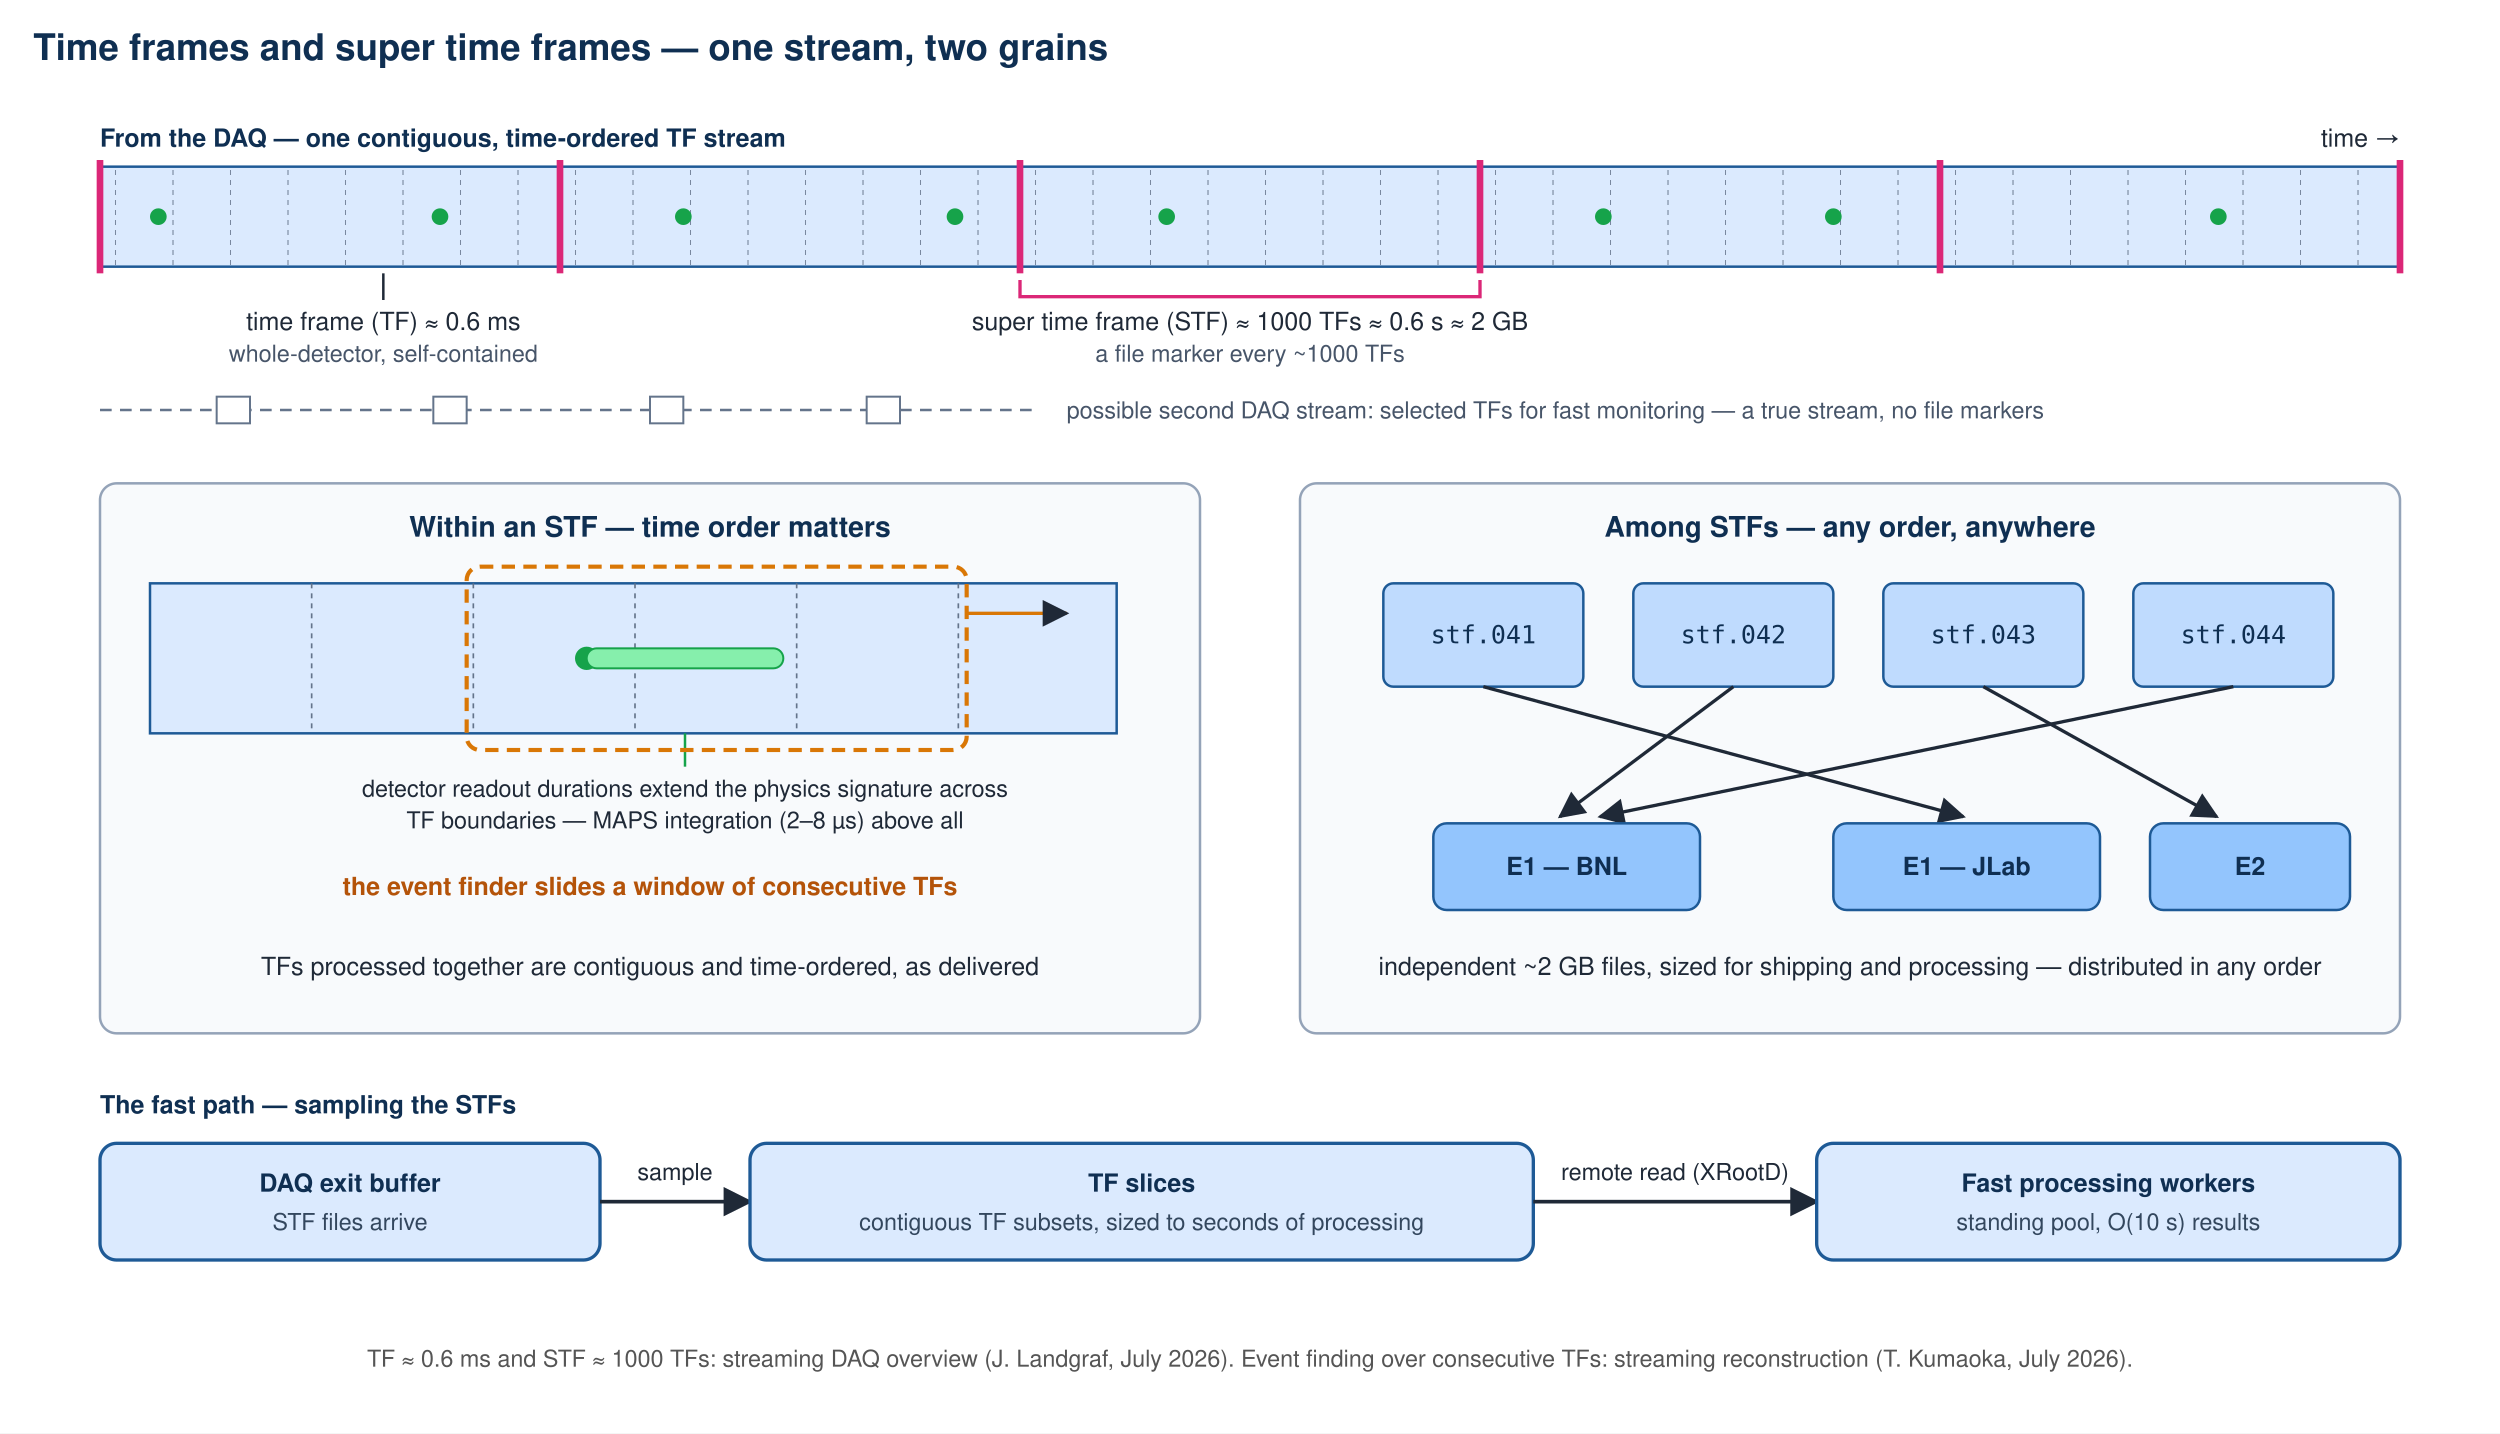
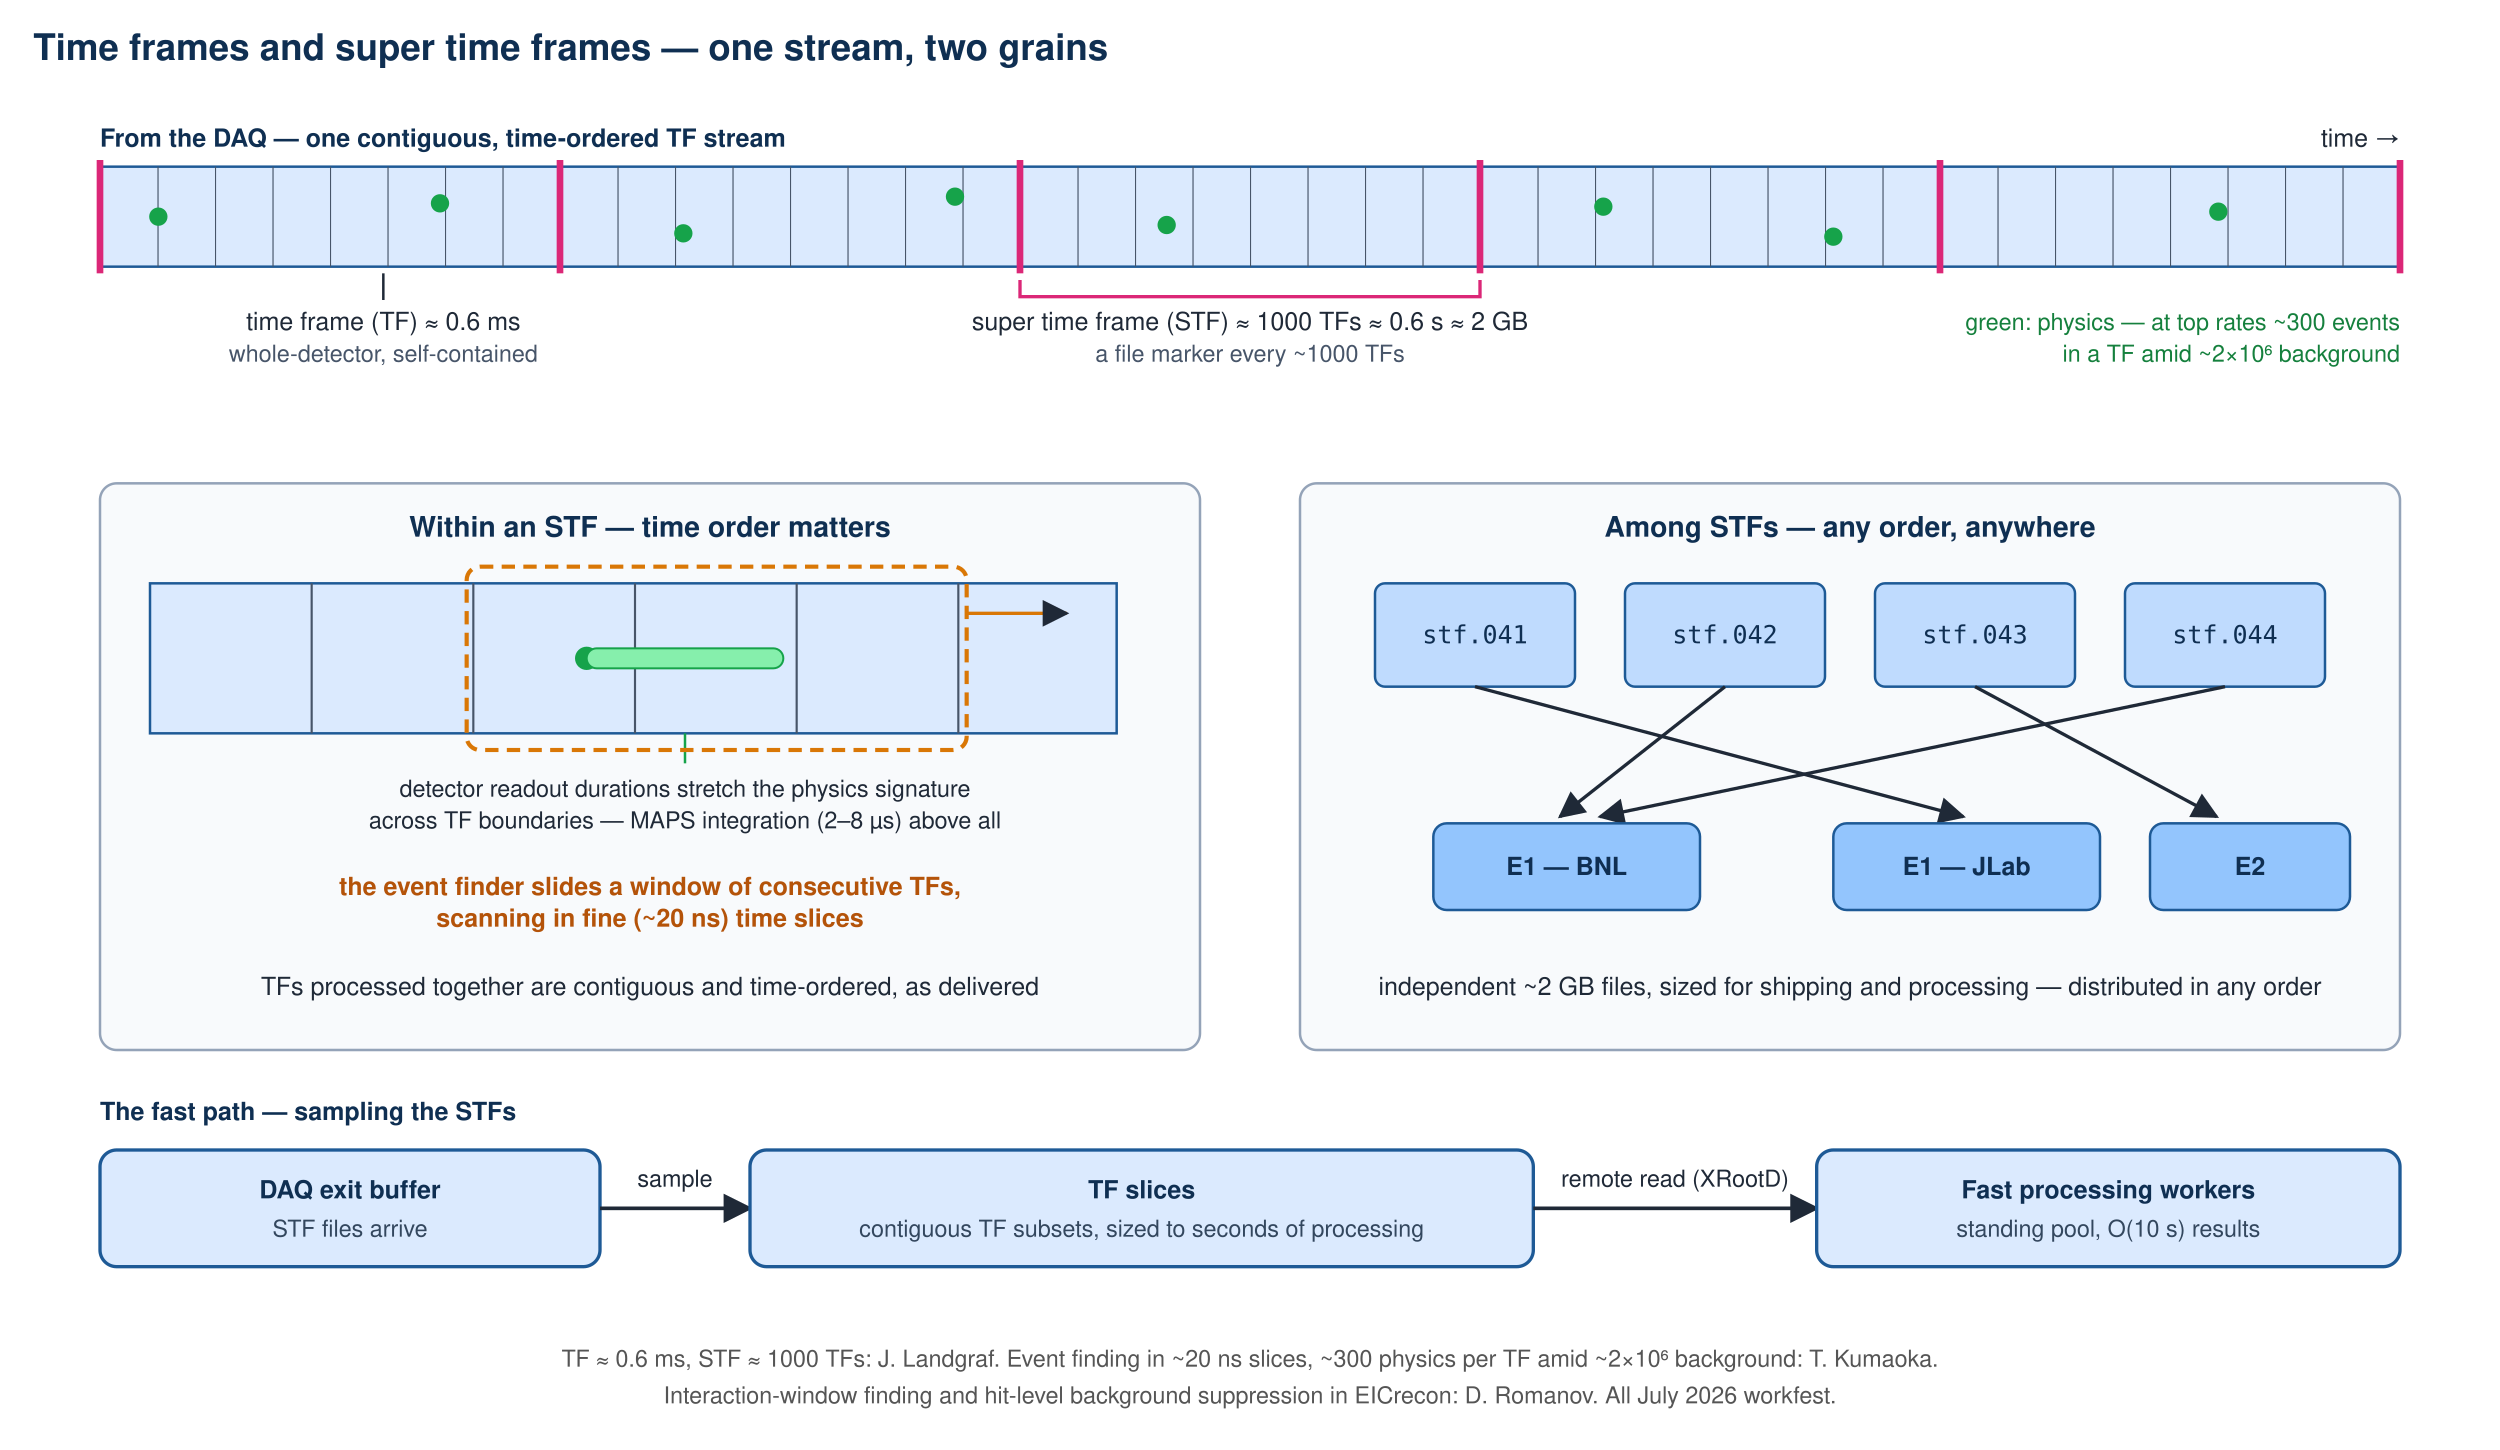
- <svg xmlns="http://www.w3.org/2000/svg" width="1500" height="860" viewBox="0 0 1500 860" font-family="Helvetica, Arial, sans-serif">
+ <svg xmlns="http://www.w3.org/2000/svg" width="1500" height="870" viewBox="0 0 1500 870" font-family="Helvetica, Arial, sans-serif">
  <defs>
    <marker id="arr" viewBox="0 0 10 10" refX="9" refY="5" markerWidth="8" markerHeight="8" orient="auto-start-reverse">
      <path d="M 0 0 L 10 5 L 0 10 z" fill="#1f2937" />
    </marker>
-     <pattern id="tfcells" width="34.5" height="60" patternUnits="userSpaceOnUse">
-       <line x1="0" y1="0" x2="0" y2="60" stroke="#64748b" stroke-width="1" stroke-dasharray="3,3" />
+     <pattern id="tfcells" x="60" y="100" width="34.5" height="60" patternUnits="userSpaceOnUse">
+       <line x1="0" y1="0" x2="0" y2="60" stroke="#475569" stroke-width="1.3" />
    </pattern>
  </defs>
-   <rect x="0" y="0" width="1500" height="860" fill="#ffffff" />
+   <rect x="0" y="0" width="1500" height="870" fill="#ffffff" />
  <text x="20" y="36" font-size="22" font-weight="bold" fill="#0f2f52">Time frames and super time frames — one stream, two grains</text>
  <text x="60" y="88" font-size="15" font-weight="bold" fill="#0f2f52">From the DAQ — one contiguous, time-ordered TF stream</text>
  <text x="1440" y="88" font-size="15" fill="#1f2937" text-anchor="end">time →</text>
  <rect x="60" y="100" width="1380" height="60" fill="#dbeafe" stroke="#1e5a96" stroke-width="1.5" />
  <rect x="60" y="100" width="1380" height="60" fill="url(#tfcells)" />
  <g fill="#16a34a">
-     <circle cx="95" cy="130" r="5" />
-     <circle cx="264" cy="130" r="5" />
-     <circle cx="410" cy="130" r="5" />
-     <circle cx="573" cy="130" r="5" />
-     <circle cx="700" cy="130" r="5" />
-     <circle cx="962" cy="130" r="5" />
-     <circle cx="1100" cy="130" r="5" />
-     <circle cx="1331" cy="130" r="5" />
+     <circle cx="95" cy="130" r="5.5" />
+     <circle cx="264" cy="122" r="5.5" />
+     <circle cx="410" cy="140" r="5.5" />
+     <circle cx="573" cy="118" r="5.5" />
+     <circle cx="700" cy="135" r="5.5" />
+     <circle cx="962" cy="124" r="5.5" />
+     <circle cx="1100" cy="142" r="5.5" />
+     <circle cx="1331" cy="127" r="5.5" />
  </g>
  <g stroke="#db2777" stroke-width="4">
    <line x1="60" y1="96" x2="60" y2="164" />
    <line x1="336" y1="96" x2="336" y2="164" />
    <line x1="612" y1="96" x2="612" y2="164" />
    <line x1="888" y1="96" x2="888" y2="164" />
    <line x1="1164" y1="96" x2="1164" y2="164" />
    <line x1="1440" y1="96" x2="1440" y2="164" />
  </g>
  <line x1="230" y1="164" x2="230" y2="180" stroke="#1f2937" stroke-width="1.5" />
  <text x="230" y="198" font-size="15" fill="#1f2937" text-anchor="middle">time frame (TF) ≈ 0.6 ms</text>
  <text x="230" y="217" font-size="14" fill="#475569" text-anchor="middle">whole-detector, self-contained</text>
  <path d="M 612 168 L 612 178 L 888 178 L 888 168" fill="none" stroke="#db2777" stroke-width="2" />
  <text x="750" y="198" font-size="15" fill="#1f2937" text-anchor="middle">super time frame (STF) ≈ 1000 TFs ≈ 0.6 s ≈ 2 GB</text>
  <text x="750" y="217" font-size="14" fill="#475569" text-anchor="middle">a file marker every ~1000 TFs</text>
-   <line x1="60" y1="246" x2="620" y2="246" stroke="#64748b" stroke-width="1.5" stroke-dasharray="7,5" />
-   <g fill="#ffffff" stroke="#64748b" stroke-width="1.2">
-     <rect x="130" y="238" width="20" height="16" />
-     <rect x="260" y="238" width="20" height="16" />
-     <rect x="390" y="238" width="20" height="16" />
-     <rect x="520" y="238" width="20" height="16" />
-   </g>
-   <text x="640" y="251" font-size="14" fill="#475569">possible second DAQ stream: selected TFs for fast monitoring — a true stream, no file markers</text>
-   <rect x="60" y="290" width="660" height="330" rx="10" fill="#f8fafc" stroke="#94a3b8" stroke-width="1.5" />
+   <text x="1440" y="198" font-size="14" fill="#15803d" text-anchor="end">green: physics — at top rates ~300 events</text>
+   <text x="1440" y="217" font-size="14" fill="#15803d" text-anchor="end">in a TF amid ~2×10⁶ background</text>
+   <rect x="60" y="290" width="660" height="340" rx="10" fill="#f8fafc" stroke="#94a3b8" stroke-width="1.5" />
  <text x="390" y="322" font-size="17" font-weight="bold" fill="#0f2f52" text-anchor="middle">Within an STF — time order matters</text>
  <rect x="90" y="350" width="580" height="90" fill="#dbeafe" stroke="#1e5a96" stroke-width="1.5" />
-   <g stroke="#64748b" stroke-width="1" stroke-dasharray="3,3">
+   <g stroke="#475569" stroke-width="1.3">
    <line x1="187" y1="350" x2="187" y2="440" />
    <line x1="284" y1="350" x2="284" y2="440" />
    <line x1="381" y1="350" x2="381" y2="440" />
    <line x1="478" y1="350" x2="478" y2="440" />
    <line x1="575" y1="350" x2="575" y2="440" />
  </g>
  <circle cx="352" cy="395" r="7" fill="#16a34a" />
  <rect x="352" y="389" width="118" height="12" rx="6" fill="#86efac" stroke="#16a34a" stroke-width="1.2" />
-   <line x1="411" y1="440" x2="411" y2="460" stroke="#16a34a" stroke-width="1.5" />
-   <text x="411" y="478" font-size="14" fill="#1f2937" text-anchor="middle">detector readout durations extend the physics signature across</text>
-   <text x="411" y="497" font-size="14" fill="#1f2937" text-anchor="middle">TF boundaries — MAPS integration (2–8 µs) above all</text>
+   <line x1="411" y1="440" x2="411" y2="458" stroke="#16a34a" stroke-width="1.5" />
+   <text x="411" y="478" font-size="14" fill="#1f2937" text-anchor="middle">detector readout durations stretch the physics signature</text>
+   <text x="411" y="497" font-size="14" fill="#1f2937" text-anchor="middle">across TF boundaries — MAPS integration (2–8 µs) above all</text>
  <rect x="280" y="340" width="300" height="110" rx="8" fill="none" stroke="#d97706" stroke-width="2.5" stroke-dasharray="8,5" />
  <line x1="580" y1="368" x2="640" y2="368" stroke="#d97706" stroke-width="2" marker-end="url(#arr)" />
-   <text x="390" y="537" font-size="15" fill="#b45309" text-anchor="middle" font-weight="bold">the event finder slides a window of consecutive TFs</text>
-   <text x="390" y="585" font-size="15" fill="#1f2937" text-anchor="middle">TFs processed together are contiguous and time-ordered, as delivered</text>
-   <rect x="780" y="290" width="660" height="330" rx="10" fill="#f8fafc" stroke="#94a3b8" stroke-width="1.5" />
+   <text x="390" y="537" font-size="15" fill="#b45309" text-anchor="middle" font-weight="bold">the event finder slides a window of consecutive TFs,</text>
+   <text x="390" y="556" font-size="15" fill="#b45309" text-anchor="middle" font-weight="bold">scanning in fine (~20 ns) time slices</text>
+   <text x="390" y="597" font-size="15" fill="#1f2937" text-anchor="middle">TFs processed together are contiguous and time-ordered, as delivered</text>
+   <rect x="780" y="290" width="660" height="340" rx="10" fill="#f8fafc" stroke="#94a3b8" stroke-width="1.5" />
  <text x="1110" y="322" font-size="17" font-weight="bold" fill="#0f2f52" text-anchor="middle">Among STFs — any order, anywhere</text>
  <g>
-     <rect x="830" y="350" width="120" height="62" rx="6" fill="#bfdbfe" stroke="#1e5a96" stroke-width="1.5" />
-     <text x="890" y="386" font-size="15" font-family="Menlo, Consolas, monospace" fill="#0f2f52" text-anchor="middle">stf.041</text>
-     <rect x="980" y="350" width="120" height="62" rx="6" fill="#bfdbfe" stroke="#1e5a96" stroke-width="1.5" />
-     <text x="1040" y="386" font-size="15" font-family="Menlo, Consolas, monospace" fill="#0f2f52" text-anchor="middle">stf.042</text>
-     <rect x="1130" y="350" width="120" height="62" rx="6" fill="#bfdbfe" stroke="#1e5a96" stroke-width="1.5" />
-     <text x="1190" y="386" font-size="15" font-family="Menlo, Consolas, monospace" fill="#0f2f52" text-anchor="middle">stf.043</text>
-     <rect x="1280" y="350" width="120" height="62" rx="6" fill="#bfdbfe" stroke="#1e5a96" stroke-width="1.5" />
-     <text x="1340" y="386" font-size="15" font-family="Menlo, Consolas, monospace" fill="#0f2f52" text-anchor="middle">stf.044</text>
+     <rect x="825" y="350" width="120" height="62" rx="6" fill="#bfdbfe" stroke="#1e5a96" stroke-width="1.5" />
+     <text x="885" y="386" font-size="15" font-family="Menlo, Consolas, monospace" fill="#0f2f52" text-anchor="middle">stf.041</text>
+     <rect x="975" y="350" width="120" height="62" rx="6" fill="#bfdbfe" stroke="#1e5a96" stroke-width="1.5" />
+     <text x="1035" y="386" font-size="15" font-family="Menlo, Consolas, monospace" fill="#0f2f52" text-anchor="middle">stf.042</text>
+     <rect x="1125" y="350" width="120" height="62" rx="6" fill="#bfdbfe" stroke="#1e5a96" stroke-width="1.5" />
+     <text x="1185" y="386" font-size="15" font-family="Menlo, Consolas, monospace" fill="#0f2f52" text-anchor="middle">stf.043</text>
+     <rect x="1275" y="350" width="120" height="62" rx="6" fill="#bfdbfe" stroke="#1e5a96" stroke-width="1.5" />
+     <text x="1335" y="386" font-size="15" font-family="Menlo, Consolas, monospace" fill="#0f2f52" text-anchor="middle">stf.044</text>
  </g>
  <g stroke="#1f2937" stroke-width="2">
-     <line x1="890" y1="412" x2="1178" y2="490" marker-end="url(#arr)" />
-     <line x1="1040" y1="412" x2="936" y2="490" marker-end="url(#arr)" />
-     <line x1="1190" y1="412" x2="1330" y2="490" marker-end="url(#arr)" />
-     <line x1="1340" y1="412" x2="960" y2="490" marker-end="url(#arr)" />
+     <line x1="885" y1="412" x2="1178" y2="490" marker-end="url(#arr)" />
+     <line x1="1035" y1="412" x2="936" y2="490" marker-end="url(#arr)" />
+     <line x1="1185" y1="412" x2="1330" y2="490" marker-end="url(#arr)" />
+     <line x1="1335" y1="412" x2="960" y2="490" marker-end="url(#arr)" />
  </g>
  <g>
    <rect x="860" y="494" width="160" height="52" rx="8" fill="#93c5fd" stroke="#1e5a96" stroke-width="1.5" />
    <text x="940" y="525" font-size="15" font-weight="bold" fill="#0f2f52" text-anchor="middle">E1 — BNL</text>
    <rect x="1100" y="494" width="160" height="52" rx="8" fill="#93c5fd" stroke="#1e5a96" stroke-width="1.5" />
    <text x="1180" y="525" font-size="15" font-weight="bold" fill="#0f2f52" text-anchor="middle">E1 — JLab</text>
    <rect x="1290" y="494" width="120" height="52" rx="8" fill="#93c5fd" stroke="#1e5a96" stroke-width="1.5" />
    <text x="1350" y="525" font-size="15" font-weight="bold" fill="#0f2f52" text-anchor="middle">E2</text>
  </g>
-   <text x="1110" y="585" font-size="15" fill="#1f2937" text-anchor="middle">independent ~2 GB files, sized for shipping and processing — distributed in any order</text>
-   <text x="60" y="668" font-size="15" font-weight="bold" fill="#0f2f52">The fast path — sampling the STFs</text>
-   <rect x="60" y="686" width="300" height="70" rx="10" fill="#dbeafe" stroke="#1e5a96" stroke-width="2" />
-   <text x="210" y="715" font-size="15" font-weight="bold" fill="#0f2f52" text-anchor="middle">DAQ exit buffer</text>
-   <text x="210" y="738" font-size="14" fill="#33475e" text-anchor="middle">STF files arrive</text>
-   <line x1="360" y1="721" x2="450" y2="721" stroke="#1f2937" stroke-width="2.2" marker-end="url(#arr)" />
-   <text x="405" y="708" font-size="14" fill="#1f2937" text-anchor="middle">sample</text>
-   <rect x="450" y="686" width="470" height="70" rx="10" fill="#dbeafe" stroke="#1e5a96" stroke-width="2" />
-   <text x="685" y="715" font-size="15" font-weight="bold" fill="#0f2f52" text-anchor="middle">TF slices</text>
-   <text x="685" y="738" font-size="14" fill="#33475e" text-anchor="middle">contiguous TF subsets, sized to seconds of processing</text>
-   <line x1="920" y1="721" x2="1090" y2="721" stroke="#1f2937" stroke-width="2.2" marker-end="url(#arr)" />
-   <text x="1005" y="708" font-size="14" fill="#1f2937" text-anchor="middle">remote read (XRootD)</text>
-   <rect x="1090" y="686" width="350" height="70" rx="10" fill="#dbeafe" stroke="#1e5a96" stroke-width="2" />
-   <text x="1265" y="715" font-size="15" font-weight="bold" fill="#0f2f52" text-anchor="middle">Fast processing workers</text>
-   <text x="1265" y="738" font-size="14" fill="#33475e" text-anchor="middle">standing pool, O(10 s) results</text>
-   <text x="750" y="820" font-size="14" fill="#555555" text-anchor="middle">TF ≈ 0.6 ms and STF ≈ 1000 TFs: streaming DAQ overview (J. Landgraf, July 2026). Event finding over consecutive TFs: streaming reconstruction (T. Kumaoka, July 2026).</text>
+   <text x="1110" y="597" font-size="15" fill="#1f2937" text-anchor="middle">independent ~2 GB files, sized for shipping and processing — distributed in any order</text>
+   <text x="60" y="672" font-size="15" font-weight="bold" fill="#0f2f52">The fast path — sampling the STFs</text>
+   <rect x="60" y="690" width="300" height="70" rx="10" fill="#dbeafe" stroke="#1e5a96" stroke-width="2" />
+   <text x="210" y="719" font-size="15" font-weight="bold" fill="#0f2f52" text-anchor="middle">DAQ exit buffer</text>
+   <text x="210" y="742" font-size="14" fill="#33475e" text-anchor="middle">STF files arrive</text>
+   <line x1="360" y1="725" x2="450" y2="725" stroke="#1f2937" stroke-width="2.2" marker-end="url(#arr)" />
+   <text x="405" y="712" font-size="14" fill="#1f2937" text-anchor="middle">sample</text>
+   <rect x="450" y="690" width="470" height="70" rx="10" fill="#dbeafe" stroke="#1e5a96" stroke-width="2" />
+   <text x="685" y="719" font-size="15" font-weight="bold" fill="#0f2f52" text-anchor="middle">TF slices</text>
+   <text x="685" y="742" font-size="14" fill="#33475e" text-anchor="middle">contiguous TF subsets, sized to seconds of processing</text>
+   <line x1="920" y1="725" x2="1090" y2="725" stroke="#1f2937" stroke-width="2.2" marker-end="url(#arr)" />
+   <text x="1005" y="712" font-size="14" fill="#1f2937" text-anchor="middle">remote read (XRootD)</text>
+   <rect x="1090" y="690" width="350" height="70" rx="10" fill="#dbeafe" stroke="#1e5a96" stroke-width="2" />
+   <text x="1265" y="719" font-size="15" font-weight="bold" fill="#0f2f52" text-anchor="middle">Fast processing workers</text>
+   <text x="1265" y="742" font-size="14" fill="#33475e" text-anchor="middle">standing pool, O(10 s) results</text>
+   <text x="750" y="820" font-size="14" fill="#555555" text-anchor="middle">TF ≈ 0.6 ms, STF ≈ 1000 TFs: J. Landgraf. Event finding in ~20 ns slices, ~300 physics per TF amid ~2×10⁶ background: T. Kumaoka.</text>
+   <text x="750" y="842" font-size="14" fill="#555555" text-anchor="middle">Interaction-window finding and hit-level background suppression in EICrecon: D. Romanov. All July 2026 workfest.</text>
</svg>
